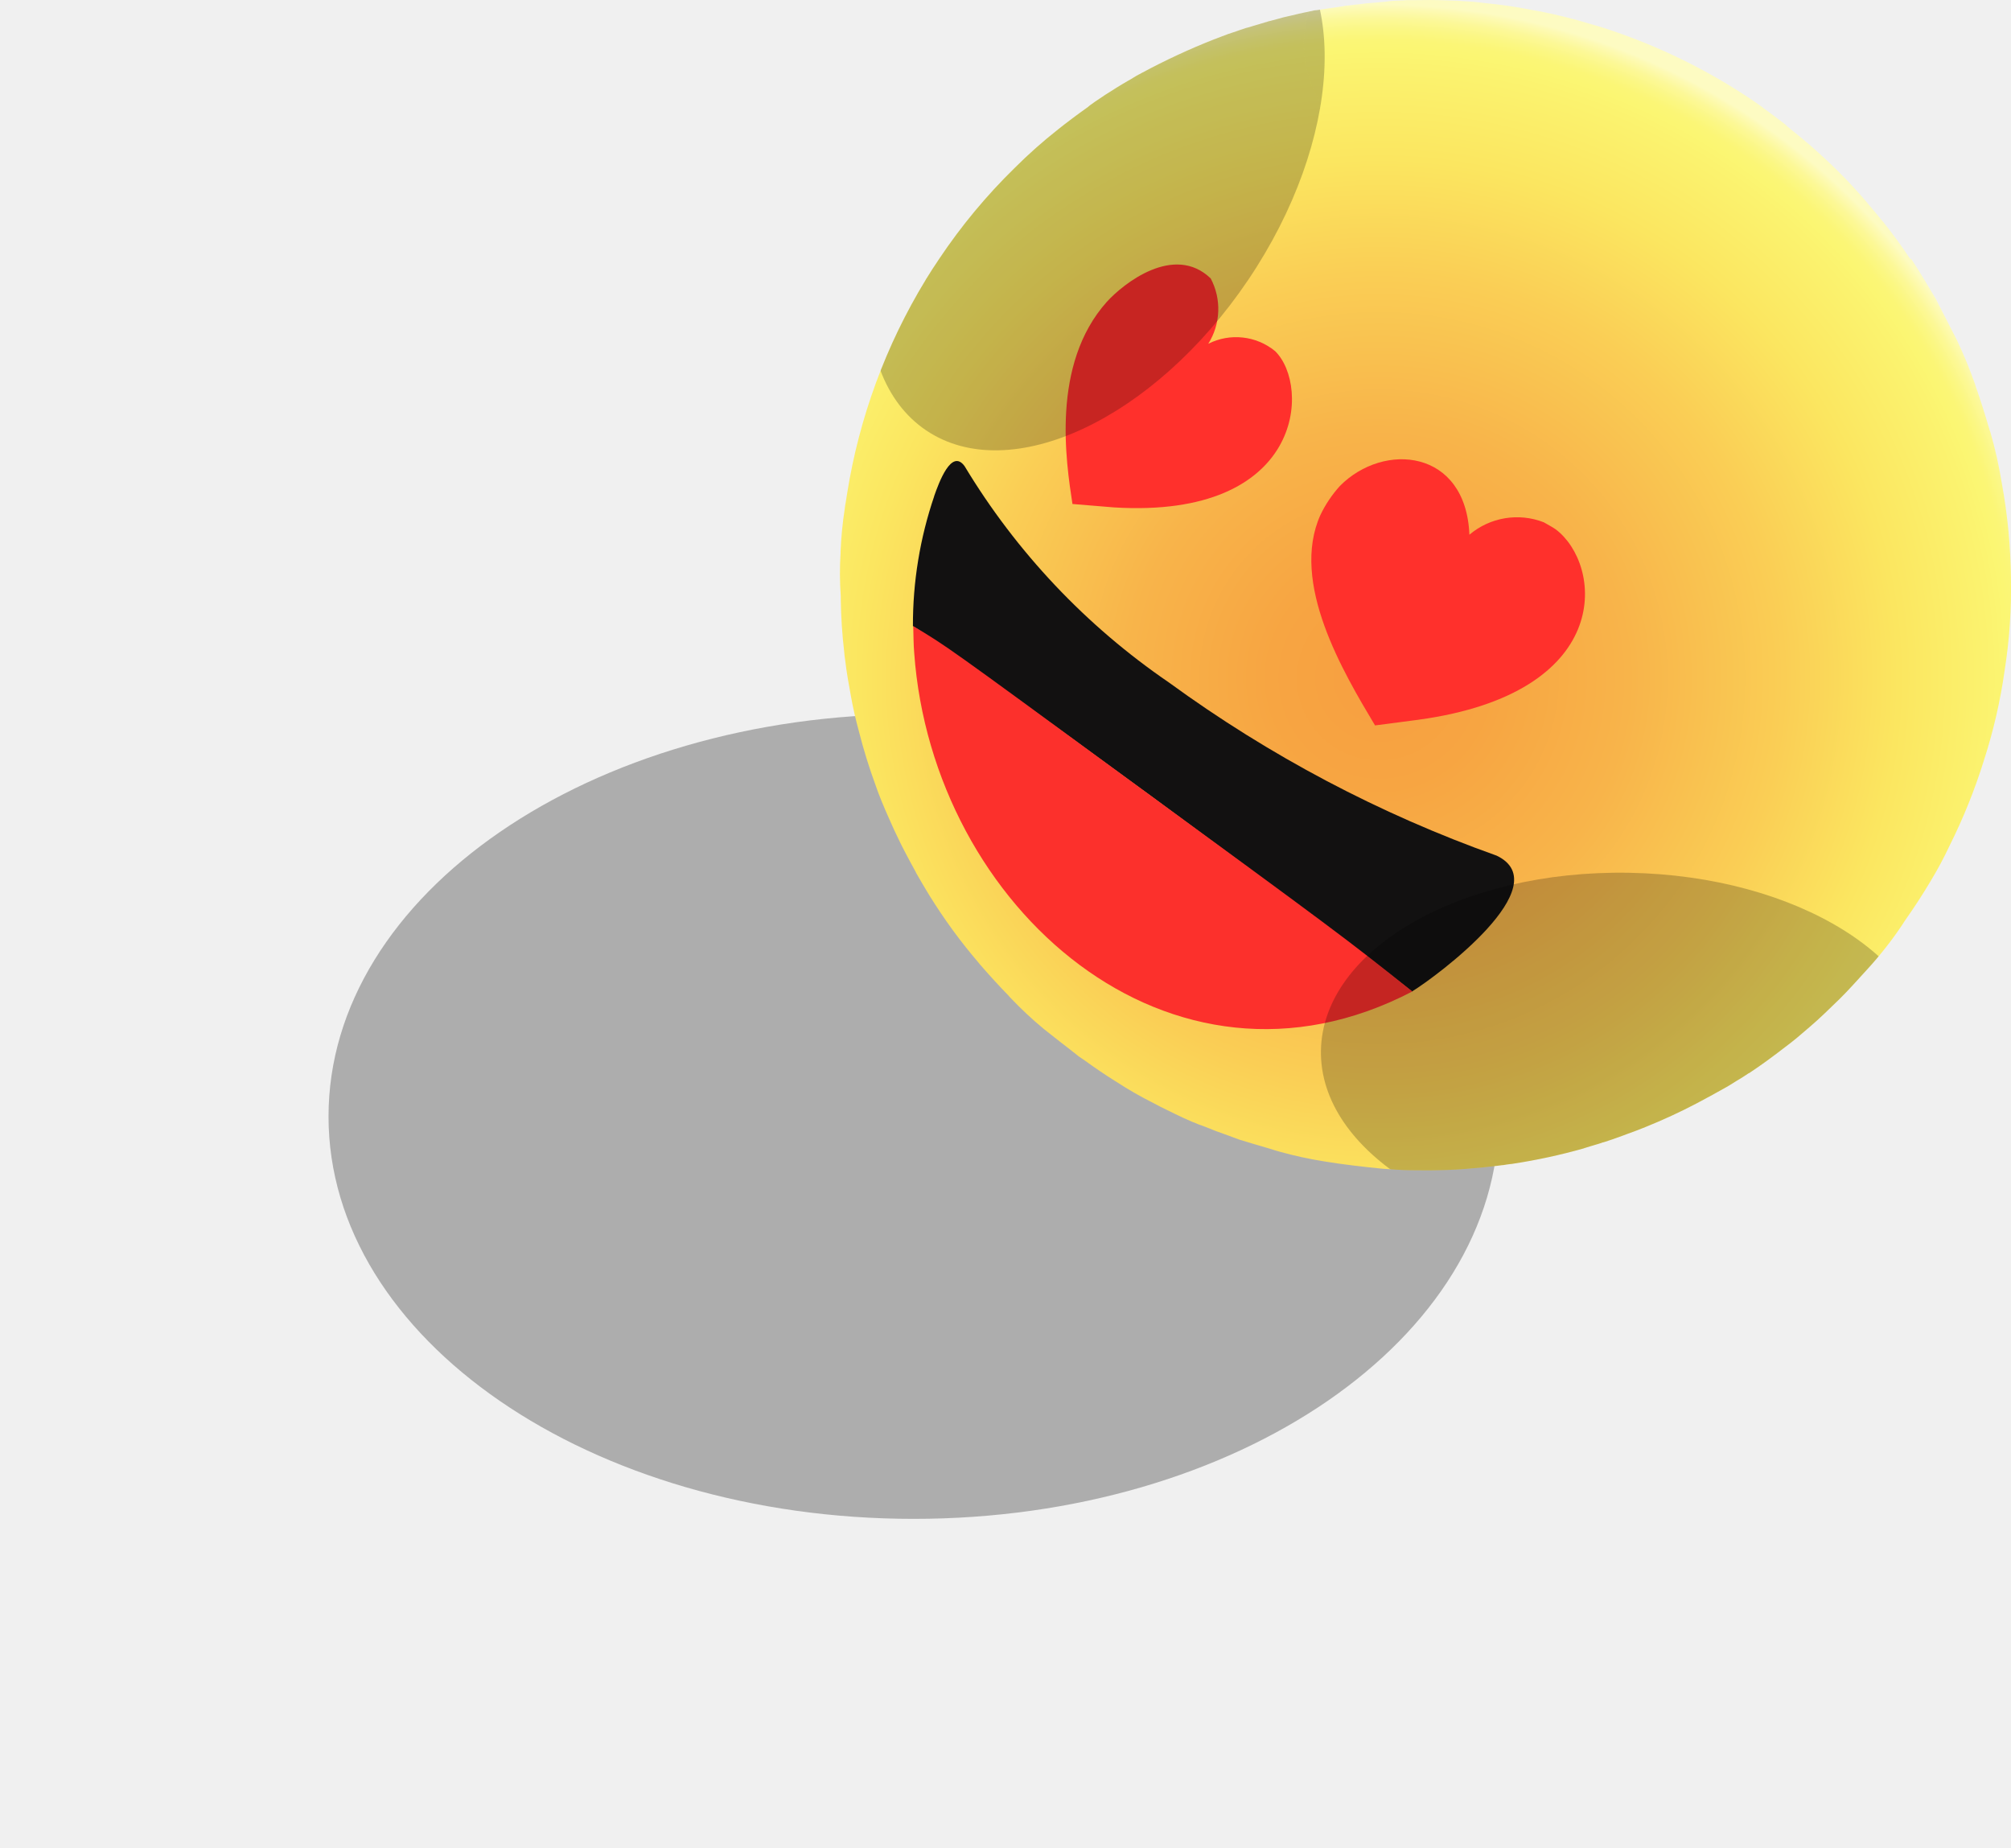
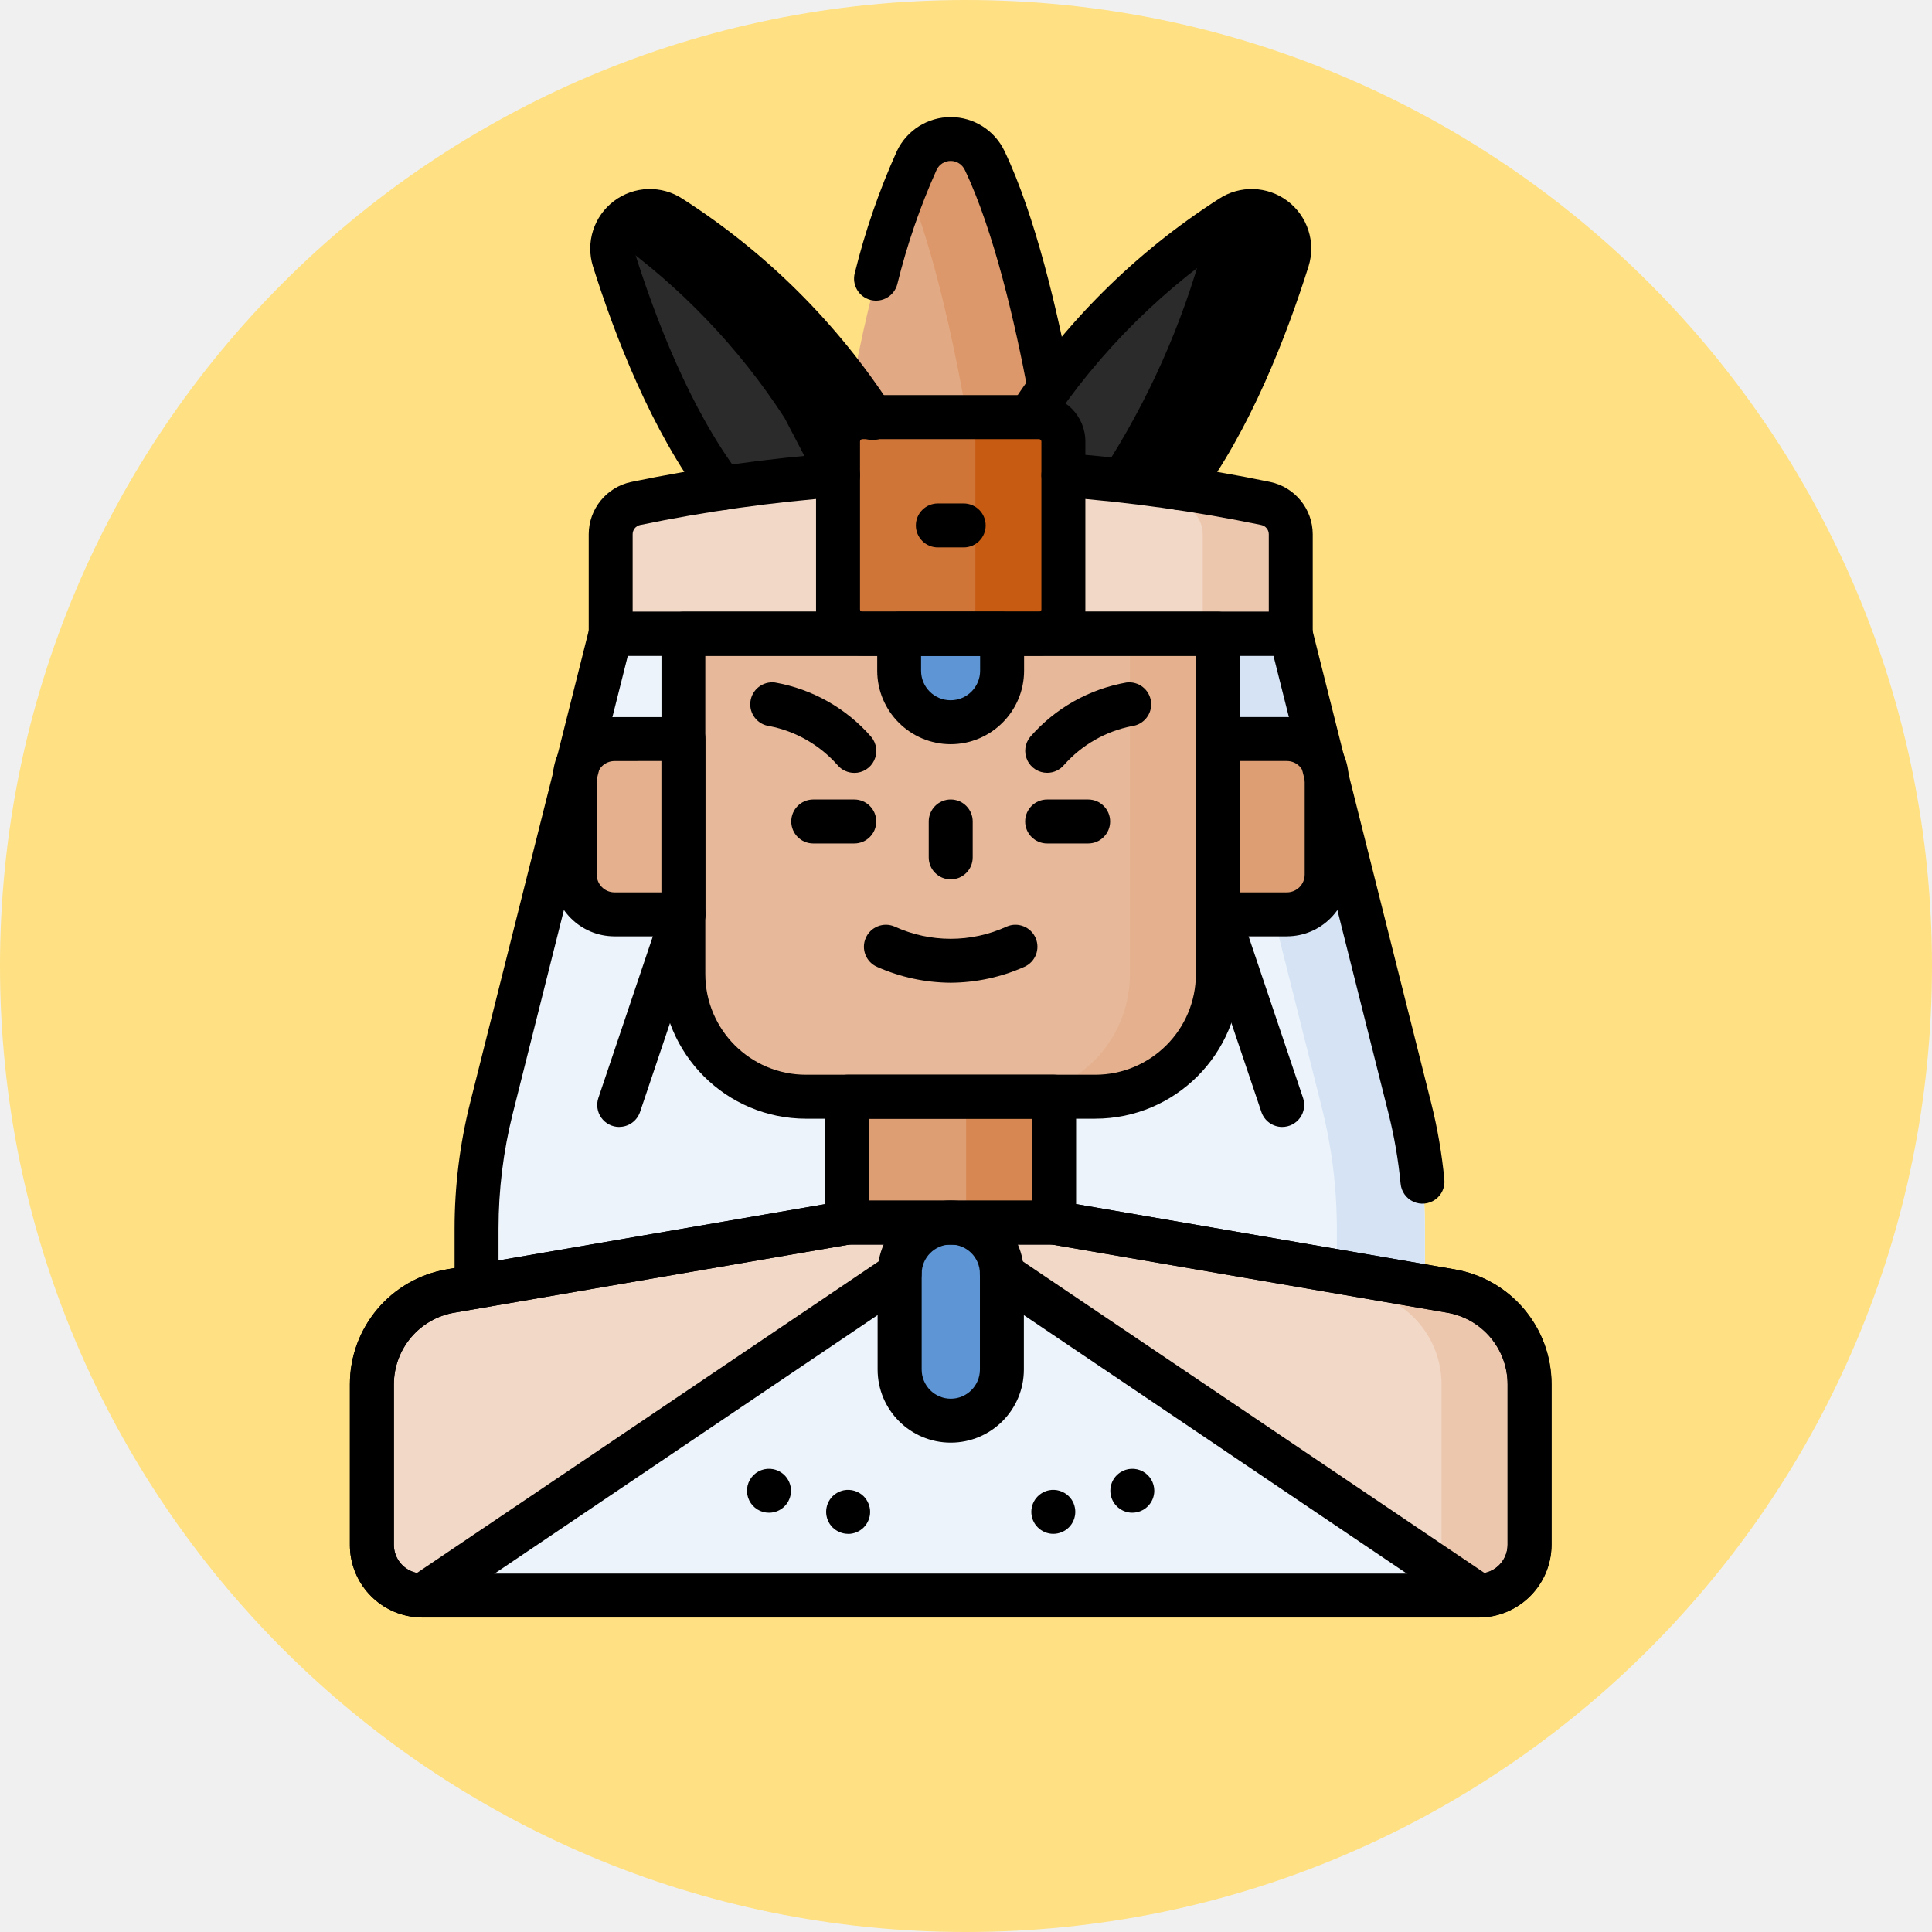
- <svg xmlns="http://www.w3.org/2000/svg" xmlns:xlink="http://www.w3.org/1999/xlink" width="82.478" height="75.758" viewBox="0 0 82.478 75.758">
-   <defs>
-     <radialGradient id="radial-gradient" cx="0.471" cy="0.58" r="0.575" gradientTransform="matrix(-0.999, -0.004, -0.004, 1, 0.933, 0.001)" gradientUnits="objectBoundingBox">
-       <stop offset="0" stop-color="#f79f40" />
-       <stop offset="0.163" stop-color="#f7a542" />
-       <stop offset="0.371" stop-color="#f8b44a" />
-       <stop offset="0.601" stop-color="#face55" />
-       <stop offset="0.771" stop-color="#fbe660" />
-       <stop offset="0.91" stop-color="#fbf36f" />
-       <stop offset="0.932" stop-color="#fbf672" />
-       <stop offset="0.947" stop-color="#fbf676" />
-       <stop offset="0.962" stop-color="#fbf783" />
-       <stop offset="0.978" stop-color="#fcf897" />
-       <stop offset="0.994" stop-color="#fdfab4" />
-       <stop offset="1" stop-color="#fdfbc2" />
-     </radialGradient>
-     <clipPath id="clip-path">
-       <path id="Trazado_116496" data-name="Trazado 116496" d="M52.65,29.84v-.06c0-.11-.03-.77-.15-1.75-.01-.09-.02-.17-.03-.26-.02-.12-.04-.25-.06-.38a23.894,23.894,0,0,0-3.15-8.77c0-.01-.01-.01-.01-.02-.17-.29-.35-.57-.54-.85h0a23.353,23.353,0,0,0-3.06-3.74,20.449,20.449,0,0,0-1.77-1.6c-.39-.32-.78-.62-1.19-.91a.265.265,0,0,1-.06-.05l-.05-.04-.21-.15c-.26-.18-.55-.37-.86-.57h0c-.01-.01-.02-.01-.03-.02-.15-.09-.3-.19-.47-.28-.07-.04-.15-.09-.22-.13s-.12-.07-.19-.11a1.092,1.092,0,0,0-.15-.08,25.413,25.413,0,0,0-2.93-1.4c-.26-.11-.47-.18-.58-.23l-.18-.07-.18-.07c-.01,0-.02-.01-.03-.01l-.04-.01-.3-.1-.04-.01c-.01,0-.03-.01-.04-.01l-.2-.07a2.759,2.759,0,0,0-.27-.08l-.23-.07c-.04-.01-.09-.03-.13-.04-.01,0-.03-.01-.04-.01s-.03-.01-.05-.01a.636.636,0,0,1-.07-.02l-.26-.07-.22-.06c-.07-.02-.14-.03-.21-.05h-.01l-.13-.03-.25-.06-.18-.04a2.049,2.049,0,0,0-.24-.05c-.01,0-.03-.01-.04-.01-.06-.01-.12-.03-.18-.04l-.11-.02-.13-.03h-.02l-.04-.01c-.02,0-.05-.01-.07-.01a1.766,1.766,0,0,1-.2-.04.6.6,0,0,0-.12-.02h0a2.068,2.068,0,0,1-.22-.04l-.19-.03c-.03-.01-.07-.01-.11-.02a.985.985,0,0,0-.17-.02,1,1,0,0,0-.16-.02l-.27-.03-.25-.03c-.03,0-.05-.01-.08-.01h-.02a1.641,1.641,0,0,0-.23-.02l-.34-.03c-.08-.01-.16-.01-.23-.02-.09-.01-.17-.01-.26-.02s-.18-.01-.27-.02A.97.97,0,0,1,29.76,7h-.37c-.48-.01-.96-.01-1.45,0-.11,0-.21,0-.31.01s-.22.01-.32.02c-.07,0-.13.01-.19.01-.16.01-.31.02-.46.04-.05,0-.11.01-.16.01-.22.02-.43.04-.64.07-.1.01-.2.02-.3.04h-.01c-.02,0-.04.01-.06.01q-.24.03-.45.06c-.11.02-.23.04-.34.05-.26.04-.47.08-.61.11-.7.14-1.38.3-2.06.5-.41.11-.77.22-1.21.38a24.021,24.021,0,0,0-5.31,2.61h0c-.17.11-.33.22-.49.33a.265.265,0,0,0-.06.05c-.28.2-.56.4-.84.61a.423.423,0,0,1-.07.05l-.02.02-.02.02c-.01.01-.02.02-.03.02s-.02.01-.03.02c-.08.06-.15.12-.23.18-.15.12-.3.24-.44.36-.08.07-.16.13-.24.2-.16.14-.32.27-.46.4l-.02.02-.02.02c-.03.03-.07.06-.1.09-.75.69-1.21,1.19-1.24,1.22-.23.25-.46.51-.69.77-.16.19-.33.38-.5.59-.01.01-.02.03-.04.04l-.03.03c-.34.42-.69.89-1.08,1.46l-.01.01-.01.01c-.01.01-.01.02-.02.02-.18.26-.36.55-.54.86-.16.26-.32.52-.46.75l-.46.88c-.15.29-.29.56-.42.82a16.758,16.758,0,0,0-.76,1.82h0v.01c-.22.6-.42,1.23-.6,1.84l-.01.02a.037.037,0,0,1-.01.03,17.968,17.968,0,0,0-.5,2.13,23.506,23.506,0,0,0-.17,7.66,22.794,22.794,0,0,0,.82,3.68,23.944,23.944,0,0,0,1.38,3.51,15.311,15.311,0,0,0,.75,1.42c.32.56.68,1.11,1.06,1.66.04.07.09.13.13.2a16,16,0,0,0,1.39,1.8c.34.37.78.88,1.14,1.24s.83.82,1.22,1.15h0c.42.37.6.53.99.83q.72.585,1.47,1.08h.01c.16.11.32.22.49.32.19.12.38.24.55.34.09.05.22.13.36.21a.573.573,0,0,1,.07.04c.15.09.33.18.52.29.04.02.09.05.13.07a22.789,22.789,0,0,0,2.12,1c.18.07.42.17.7.28l.24.09.42.15.3.1.11.03c.01,0,.01,0,.02.01l.16.05a2.759,2.759,0,0,0,.27.08l.26.08c.01,0,.02,0,.02.01a22.1,22.1,0,0,0,2.96.66l.09.01c.08.01.17.03.27.04h.03l.23.03.53.06c.24.03.56.05.79.07s.49.03.74.04h.02c.13.01.25.01.37.01.33.01.77,0,1.1.01s.79-.03,1.13-.05c.72-.06,1.68-.17,2.39-.28a18.747,18.747,0,0,0,1.84-.38c.14-.04.28-.08.43-.12.43-.12.87-.25,1.24-.36l.43-.16c.35-.12.69-.25,1.03-.38l.17-.06c.4-.15.89-.38,1.32-.59.19-.09.37-.18.55-.28a15.71,15.71,0,0,0,1.56-.88c.02-.01.03-.02.05-.03.41-.26.82-.52,1.22-.81.09-.06.18-.12.26-.17l.44-.34c.12-.09.23-.18.35-.27l.66-.52a14.289,14.289,0,0,0,1.37-1.26l.03-.03.07-.07c.35-.35.74-.77,1.2-1.29a.138.138,0,0,0,.03-.04h0a20.958,20.958,0,0,0,2.02-2.71c.01-.01.01-.02.02-.03.19-.3.38-.61.57-.95v-.01h0c.08-.14.16-.29.24-.44.11-.2.22-.41.31-.59l.09-.18c.16-.32.31-.65.47-.99.21-.47.41-.94.56-1.36h0c.26-.7.5-1.44.71-2.23.13-.48.25-.96.33-1.41.1-.48.18-.98.25-1.5.02-.12.03-.23.05-.34.08-.69.14-1.41.16-2.14v-.13C52.68,31.04,52.68,30.45,52.65,29.84Z" transform="translate(-4.654 -6.992)" />
-     </clipPath>
-     <linearGradient id="linear-gradient" x1="-0.166" y1="-323.933" x2="-1.166" y2="-323.933" gradientUnits="objectBoundingBox">
-       <stop offset="0" stop-color="#19b79c" />
-       <stop offset="0.405" stop-color="#1dbb9e" />
-       <stop offset="0.825" stop-color="#2ac8a3" />
-       <stop offset="0.997" stop-color="#31cfa6" />
-     </linearGradient>
-     <linearGradient id="linear-gradient-2" x1="-2.106" y1="-363.238" x2="-3.08" y2="-363.238" xlink:href="#linear-gradient" />
-     <clipPath id="clip-path-2">
-       <path id="Trazado_116504" data-name="Trazado 116504" d="M4.652,29.65v-.06a15.757,15.757,0,0,1,.17-1.74,2.335,2.335,0,0,1,.04-.26c.02-.12.04-.25.06-.38a24.088,24.088,0,0,1,3.22-8.75c0-.01.01-.01.01-.02.18-.29.36-.57.55-.85h0a23.39,23.39,0,0,1,3.09-3.72,20.134,20.134,0,0,1,1.78-1.58q.585-.465,1.2-.9a.265.265,0,0,0,.06-.05l.05-.04.21-.15c.26-.18.55-.37.86-.56h0c.01-.01.02-.01.03-.02.15-.09.31-.19.47-.28a2.53,2.53,0,0,0,.22-.13c.06-.04.12-.07.19-.11.05-.03.1-.05.15-.08a27.308,27.308,0,0,1,2.95-1.37c.26-.1.47-.18.58-.22l.18-.06.18-.06c.01,0,.02-.01.03-.01l.05-.02.3-.1.04-.01c.01,0,.03-.01.04-.01l.2-.06c.08-.02.19-.06.27-.08l.23-.07a.647.647,0,0,0,.13-.04c.01,0,.03-.01.04-.01s.03-.01.05-.01a.637.637,0,0,0,.07-.02l.26-.07.22-.06c.07-.02.14-.03.21-.05h.01l.13-.03c.08-.02.18-.04.25-.06l.18-.04c.08-.02.16-.03.24-.05.01,0,.03-.01.04-.01a1.163,1.163,0,0,0,.18-.04l.11-.01.13-.02h.02l.04-.01c.02,0,.05-.01.07-.01l.2-.03c.04-.01.09-.01.13-.02h0l.22-.03.19-.03a.516.516,0,0,0,.11-.02.985.985,0,0,1,.17-.02c.06-.01.11-.01.16-.02l.27-.03.25-.03c.03,0,.05-.01.08-.01h.02c.07-.01.15-.01.23-.02l.34-.03c.08-.01.16-.01.23-.02a1.569,1.569,0,0,1,.24-.03,2.437,2.437,0,0,1,.27-.01.86.86,0,0,1,.16-.01l.15-.01h.24c.49-.01.97-.01,1.45.01.11,0,.21.01.31.01s.22.01.32.02c.07,0,.13.01.19.01.16.01.31.02.46.04.05.01.11.01.16.02.22.02.43.05.64.07.1.01.2.03.3.04h.01c.02,0,.04.01.06.01.16.02.31.05.45.07l.34.06c.26.05.47.09.6.11.69.14,1.38.31,2.06.52.41.11.76.23,1.21.39a24.178,24.178,0,0,1,5.28,2.65h0c.16.11.33.22.49.34a.265.265,0,0,1,.06.05c.28.2.56.41.83.62a.424.424,0,0,0,.07.05l.02.02.02.02.03.03c.01.01.02.01.02.02.08.06.15.12.22.18.15.12.3.24.44.36.08.07.16.14.24.2.16.14.31.28.46.41l.02.02.02.02c.03.03.07.06.1.09.75.69,1.2,1.2,1.23,1.23.23.25.46.51.68.78.16.19.32.38.49.59.01.01.02.03.04.04l.02.03c.33.42.69.89,1.07,1.47l.04.01.01.01c.01.01.01.02.02.02.17.26.36.56.54.86.16.26.31.53.45.75l.45.88c.15.29.29.56.42.82a18.431,18.431,0,0,1,.75,1.83h0v.01c.21.6.41,1.23.59,1.85l.01.02a.037.037,0,0,0,.01.03,17.59,17.59,0,0,1,.48,2.14,22.71,22.71,0,0,1,.37,3.87,21.465,21.465,0,0,1-.26,3.8,21.96,21.96,0,0,1-.85,3.68,23.286,23.286,0,0,1-1.41,3.5,15.244,15.244,0,0,1-.76,1.42c-.33.56-.69,1.11-1.07,1.65-.04.07-.09.13-.13.2a15.2,15.2,0,0,1-1.41,1.79c-.34.37-.79.88-1.15,1.23s-.84.82-1.22,1.14h0c-.43.37-.6.52-1,.82-.49.38-.98.74-1.48,1.07H41.9c-.16.11-.32.21-.49.31-.19.12-.38.24-.55.33-.09.05-.22.12-.36.2a.574.574,0,0,0-.07.04c-.15.08-.33.18-.52.28-.04.02-.09.05-.13.07a23.108,23.108,0,0,1-2.12.98c-.18.07-.42.17-.71.27l-.24.09-.42.15-.3.1-.11.03c-.01,0-.01,0-.02.01l-.16.05c-.08.02-.19.06-.27.08l-.26.08c-.01,0-.02,0-.02.01a23.962,23.962,0,0,1-2.96.64l-.09.01c-.08.01-.17.02-.27.04H31.8l-.23.03-.53.06c-.24.02-.56.05-.79.07s-.49.03-.74.04h-.02c-.13,0-.25.01-.37.01-.33.01-.77,0-1.1,0s-.79-.04-1.13-.06c-.72-.07-1.68-.18-2.39-.3a16.281,16.281,0,0,1-1.84-.4c-.14-.04-.28-.08-.43-.13-.43-.12-.87-.26-1.24-.37l-.43-.16c-.35-.12-.69-.25-1.03-.39l-.17-.06c-.4-.15-.88-.38-1.32-.6-.19-.09-.37-.18-.55-.28a15.612,15.612,0,0,1-1.55-.89.219.219,0,0,0-.05-.03c-.41-.26-.81-.53-1.21-.82-.09-.06-.17-.12-.25-.17L14,49.97c-.12-.09-.23-.18-.35-.27l-.66-.52a15.233,15.233,0,0,1-1.36-1.27l-.03-.03-.06-.07c-.34-.35-.74-.78-1.19-1.3a.138.138,0,0,1-.03-.04h0a21.889,21.889,0,0,1-2-2.73c-.01-.01-.01-.02-.02-.03-.18-.3-.37-.61-.56-.95v-.01h0c-.08-.14-.16-.29-.24-.44-.11-.21-.22-.41-.31-.59l-.09-.18c-.16-.32-.31-.65-.46-.99-.21-.47-.41-.95-.55-1.36h0a22.441,22.441,0,0,1-.69-2.23c-.13-.48-.24-.96-.32-1.41-.09-.49-.18-.98-.24-1.5-.02-.12-.03-.23-.04-.34a21.166,21.166,0,0,1-.14-2.14v-.13A13.347,13.347,0,0,1,4.652,29.65Z" transform="translate(-4.627 -6.983)" fill="url(#radial-gradient)" />
-     </clipPath>
-   </defs>
-   <g id="Grupo_157926" data-name="Grupo 157926" transform="translate(13.474)">
-     <ellipse id="Elipse_4737" data-name="Elipse 4737" cx="24" cy="16.5" rx="24" ry="16.5" transform="translate(0 29.284)" fill="#0b0b0b" opacity="0.292" style="mix-blend-mode: multiply;isolation: isolate" />
-     <path id="Trazado_116493" data-name="Trazado 116493" d="M4.652,29.65v-.06a15.757,15.757,0,0,1,.17-1.74,2.335,2.335,0,0,1,.04-.26c.02-.12.04-.25.06-.38a24.088,24.088,0,0,1,3.22-8.75c0-.01.01-.01.01-.02.18-.29.36-.57.55-.85h0a23.39,23.39,0,0,1,3.09-3.72,20.134,20.134,0,0,1,1.78-1.58q.585-.465,1.2-.9a.265.265,0,0,0,.06-.05l.05-.04.21-.15c.26-.18.55-.37.86-.56h0c.01-.01.02-.01.03-.02.15-.09.31-.19.47-.28a2.53,2.53,0,0,0,.22-.13c.06-.04.12-.07.19-.11.05-.03.1-.05.15-.08a27.308,27.308,0,0,1,2.95-1.37c.26-.1.47-.18.58-.22l.18-.06.18-.06c.01,0,.02-.01.03-.01l.05-.02.3-.1.04-.01c.01,0,.03-.01.04-.01l.2-.06c.08-.02.19-.06.27-.08l.23-.07a.647.647,0,0,0,.13-.04c.01,0,.03-.01.04-.01s.03-.01.05-.01a.637.637,0,0,0,.07-.02l.26-.07.22-.06c.07-.02.14-.03.21-.05h.01l.13-.03c.08-.02.18-.04.25-.06l.18-.04c.08-.02.16-.03.24-.05.01,0,.03-.01.04-.01a1.163,1.163,0,0,0,.18-.04l.11-.01.13-.02h.02l.04-.01c.02,0,.05-.01.07-.01l.2-.03c.04-.01.09-.01.13-.02h0l.22-.03.19-.03a.516.516,0,0,0,.11-.02.985.985,0,0,1,.17-.02c.06-.01.11-.01.16-.02l.27-.03.25-.03c.03,0,.05-.01.08-.01h.02c.07-.01.15-.01.23-.02l.34-.03c.08-.01.16-.01.23-.02a1.569,1.569,0,0,1,.24-.03,2.437,2.437,0,0,1,.27-.01.86.86,0,0,1,.16-.01l.15-.01h.24c.49-.01.97-.01,1.45.01.11,0,.21.01.31.01s.22.01.32.02c.07,0,.13.01.19.01.16.01.31.02.46.04.05.01.11.01.16.02.22.02.43.05.64.07.1.01.2.03.3.04h.01c.02,0,.04.01.06.01.16.02.31.05.45.07l.34.06c.26.05.47.09.6.11.69.14,1.38.31,2.06.52.41.11.76.23,1.21.39a24.178,24.178,0,0,1,5.28,2.65h0c.16.11.33.22.49.34a.265.265,0,0,1,.06.05c.28.2.56.41.83.62a.424.424,0,0,0,.07.05l.02.02.02.02.03.03c.01.01.02.01.02.02.08.06.15.12.22.18.15.12.3.24.44.36.08.07.16.14.24.2.16.14.31.28.46.41l.02.02.02.02c.03.03.07.06.1.09.75.69,1.2,1.2,1.23,1.23.23.25.46.51.68.78.16.19.32.38.49.59.01.01.02.03.04.04l.02.03c.33.42.69.89,1.07,1.47l.04.01.01.01c.01.01.01.02.02.02.17.26.36.56.54.86.16.26.31.53.45.75l.45.88c.15.29.29.56.42.82a18.431,18.431,0,0,1,.75,1.83h0v.01c.21.6.41,1.23.59,1.85l.01.02a.037.037,0,0,0,.01.03,17.59,17.59,0,0,1,.48,2.14,22.71,22.71,0,0,1,.37,3.87,21.465,21.465,0,0,1-.26,3.8,21.96,21.96,0,0,1-.85,3.68,23.286,23.286,0,0,1-1.41,3.5,15.244,15.244,0,0,1-.76,1.42c-.33.56-.69,1.11-1.07,1.65-.04.07-.09.13-.13.2a15.2,15.2,0,0,1-1.41,1.79c-.34.37-.79.88-1.15,1.23s-.84.82-1.22,1.14h0c-.43.37-.6.52-1,.82-.49.38-.98.74-1.48,1.07H41.9c-.16.11-.32.21-.49.31-.19.12-.38.24-.55.33-.09.05-.22.12-.36.2a.574.574,0,0,0-.07.04c-.15.08-.33.18-.52.28-.04.02-.09.05-.13.07a23.108,23.108,0,0,1-2.12.98c-.18.07-.42.17-.71.27l-.24.09-.42.15-.3.1-.11.03c-.01,0-.01,0-.02.01l-.16.05c-.08.02-.19.06-.27.08l-.26.08c-.01,0-.02,0-.02.01a23.962,23.962,0,0,1-2.96.64l-.09.01c-.08.01-.17.02-.27.04H31.8l-.23.03-.53.06c-.24.02-.56.05-.79.07s-.49.03-.74.04h-.02c-.13,0-.25.01-.37.01-.33.01-.77,0-1.1,0s-.79-.04-1.13-.06c-.72-.07-1.68-.18-2.39-.3a16.281,16.281,0,0,1-1.84-.4c-.14-.04-.28-.08-.43-.13-.43-.12-.87-.26-1.24-.37l-.43-.16c-.35-.12-.69-.25-1.03-.39l-.17-.06c-.4-.15-.88-.38-1.32-.6-.19-.09-.37-.18-.55-.28a15.612,15.612,0,0,1-1.55-.89.219.219,0,0,0-.05-.03c-.41-.26-.81-.53-1.21-.82-.09-.06-.17-.12-.25-.17L14,49.97c-.12-.09-.23-.18-.35-.27l-.66-.52a15.233,15.233,0,0,1-1.36-1.27l-.03-.03-.06-.07c-.34-.35-.74-.78-1.19-1.3a.138.138,0,0,1-.03-.04h0a21.889,21.889,0,0,1-2-2.73c-.01-.01-.01-.02-.02-.03-.18-.3-.37-.61-.56-.95v-.01h0c-.08-.14-.16-.29-.24-.44-.11-.21-.22-.41-.31-.59l-.09-.18c-.16-.32-.31-.65-.46-.99-.21-.47-.41-.95-.55-1.36h0a22.441,22.441,0,0,1-.69-2.23c-.13-.48-.24-.96-.32-1.41-.09-.49-.18-.98-.24-1.5-.02-.12-.03-.23-.04-.34a21.166,21.166,0,0,1-.14-2.14v-.13A13.347,13.347,0,0,1,4.652,29.65Z" transform="translate(16.349 -6.983)" fill="url(#radial-gradient)" />
-     <g id="Grupo_86225" data-name="Grupo 86225" transform="translate(20.955 0.009)" clip-path="url(#clip-path)">
-       <path id="Trazado_116494" data-name="Trazado 116494" d="M50.67,21.64a4.37,4.37,0,0,1,.18-.46C50.8,21.33,50.74,21.48,50.67,21.64Z" transform="translate(-48.844 -6.992)" fill="url(#linear-gradient)" />
-       <path id="Trazado_116495" data-name="Trazado 116495" d="M4.7,34.92c.03-.14.05-.28.08-.41C4.75,34.65,4.73,34.79,4.7,34.92Z" transform="translate(43.196 -6.992)" fill="url(#linear-gradient-2)" />
-     </g>
-     <path id="Trazado_116497" data-name="Trazado 116497" d="M25.873,27.33A16.375,16.375,0,0,0,25,32.66c2.26,1.39,16.97,12.2,20.47,14.98,1.03-.63,6.02-4.35,3.47-5.57a52.925,52.925,0,0,1-13.44-7.1,28.664,28.664,0,0,1-8.38-8.87c-.54-.75-1.06.69-1.25,1.23" transform="translate(-1.032 -6.983)" fill="#121111" />
-     <path id="Trazado_116499" data-name="Trazado 116499" d="M29.22,33.76c.75,10.43,10.52,19.05,20.43,13.88-2.65-2.12-3.33-2.62-11.66-8.71-7.45-5.46-7.45-5.46-8.81-6.27.01.33.01.77.04,1.1" transform="translate(-5.199 -6.983)" fill="#fc302c" />
-     <g id="Grupo_86231" data-name="Grupo 86231" transform="translate(40.307 18.833)">
-       <path id="Trazado_116501" data-name="Trazado 116501" d="M22.473,28.1c-1.25,2.78.93,6.44,2.24,8.63.65-.09,1.52-.19,2.17-.29,7.67-1.22,7.14-6.32,5.24-7.75-.14-.1-.34-.2-.49-.29a3.024,3.024,0,0,0-3.05.51c-.14-3.51-3.51-3.82-5.31-2a4.969,4.969,0,0,0-.8,1.19" transform="translate(-22.099 -25.816)" fill="#ff302c" />
-     </g>
-     <g id="Grupo_86232" data-name="Grupo 86232" transform="translate(30.232 10.846)">
-       <path id="Trazado_116503" data-name="Trazado 116503" d="M35.806,19.36c-2.3,2.57-1.67,6.58-1.41,8.29.51.04,1.19.1,1.7.14,7.78.48,8.08-4.98,6.61-6.41a2.529,2.529,0,0,0-2.74-.3,2.679,2.679,0,0,0,.1-2.68c-1.5-1.44-3.58.21-4.26.96" transform="translate(-34.117 -17.829)" fill="#ff302c" />
-     </g>
-     <g id="Enmascarar_grupo_59" data-name="Enmascarar grupo 59" transform="translate(20.976 0)" clip-path="url(#clip-path-2)">
-       <g id="Grupo_86233" data-name="Grupo 86233" transform="translate(-2.683 -7.272)" opacity="0.561" style="mix-blend-mode: multiply;isolation: isolate">
-         <g id="Grupo_86230" data-name="Grupo 86230" transform="translate(0)">
-           <ellipse id="Elipse_4734" data-name="Elipse 4734" cx="12.5" cy="7.5" rx="12.5" ry="7.5" transform="translate(21.707 1.557)" fill="#fff" opacity="0.743" />
-           <ellipse id="Elipse_4735" data-name="Elipse 4735" cx="12.5" cy="7.5" rx="12.5" ry="7.5" transform="translate(26.415 8.388) rotate(124)" opacity="0.387" />
-           <ellipse id="Elipse_4736" data-name="Elipse 4736" cx="12.5" cy="7.5" rx="12.5" ry="7.5" transform="matrix(-1, -0.017, 0.017, -1, 47.282, 58.274)" opacity="0.387" />
-         </g>
+ <svg xmlns="http://www.w3.org/2000/svg" width="107" height="107" viewBox="0 0 107 107">
+   <g id="Grupo_1180064" data-name="Grupo 1180064" transform="translate(-925.833 -171)">
+     <g id="Grupo_1179975" data-name="Grupo 1179975">
+       <circle id="Elipse_13626" data-name="Elipse 13626" cx="53.5" cy="53.5" r="53.5" transform="translate(925.833 171)" fill="#ffe082" />
+       <g id="Grupo_1177446" data-name="Grupo 1177446" transform="translate(945.211 177.479)">
+         <path id="Trazado_994208" data-name="Trazado 994208" d="M763.487,28.625S762,17.45,759.122,11.421a2.08,2.08,0,0,0-3.752,0c-2.878,6.029-4.365,17.2-4.365,17.2l5.934,1.345Z" transform="translate(-723.972 -9.022)" fill="#e2aa84" />
+         <path id="Trazado_994209" data-name="Trazado 994209" d="M777.791,11.421a2.08,2.08,0,0,0-3.752,0c-.193.405-.38.834-.561,1.281,2.51,6.2,3.8,15.924,3.8,15.924l-3.99.819,2.317.525,6.547-1.345s-1.487-11.175-4.365-17.2" transform="translate(-742.64 -9.022)" fill="#dc986a" />
+         <path id="Trazado_994210" data-name="Trazado 994210" d="M688.311,46.183a37.668,37.668,0,0,0-11.168-11.076,2.081,2.081,0,0,0-3.132,2.358c1.226,3.891,3.308,9.281,6.311,13.042l9.543-1.345Z" transform="translate(-659.389 -29.558)" fill="#2b2b2b" />
+         <path id="Trazado_994211" data-name="Trazado 994211" d="M683.8,46.183l1.888,3.618,4.54-.64-1.554-2.979A37.667,37.667,0,0,0,677.5,35.106a2.09,2.09,0,0,0-3.164,1.192,36.9,36.9,0,0,1,9.458,9.884" transform="translate(-659.749 -29.558)" />
+         <path id="Trazado_994212" data-name="Trazado 994212" d="M808.252,46.183A37.667,37.667,0,0,1,819.42,35.106a2.081,2.081,0,0,1,3.132,2.358c-1.226,3.891-3.308,9.281-6.311,13.042L806.7,49.162Z" transform="translate(-770.625 -29.558)" fill="#2b2b2b" />
+         <path id="Trazado_994213" data-name="Trazado 994213" d="M845.97,35.106c-.6.392-1.164.791-1.71,1.192a2.057,2.057,0,0,1-.032,1.166,44.312,44.312,0,0,1-5.836,12.422l4.4.62c3-3.76,5.085-9.151,6.311-13.042a2.081,2.081,0,0,0-3.132-2.358" transform="translate(-797.174 -29.558)" />
+         <path id="Trazado_994214" data-name="Trazado 994214" d="M672.757,179.057H635.1l-6.6,26.276a27.338,27.338,0,0,0-.825,6.666v6.336h52.519V212a27.349,27.349,0,0,0-.825-6.666Z" transform="translate(-620.652 -150.438)" fill="#ecf3fa" />
+         <path id="Trazado_994215" data-name="Trazado 994215" d="M887.748,212v6.335h-4.874V212a27.4,27.4,0,0,0-.825-6.668l-6.6-26.275h4.874l6.6,26.275a27.4,27.4,0,0,1,.824,6.668" transform="translate(-828.213 -150.441)" fill="#d5e3f4" />
+         <path id="Trazado_994216" data-name="Trazado 994216" d="M721.075,204.7H705.049a6.789,6.789,0,0,1-6.789-6.789V179.057h29.6V197.91a6.789,6.789,0,0,1-6.789,6.789" transform="translate(-679.787 -150.438)" fill="#e7b899" />
+         <path id="Trazado_994217" data-name="Trazado 994217" d="M815.584,179.057V197.91A6.789,6.789,0,0,1,808.8,204.7h4.874a6.789,6.789,0,0,0,6.789-6.789V179.057Z" transform="translate(-772.381 -150.438)" fill="#e4b08d" />
+         <rect id="Rectángulo_454878" data-name="Rectángulo 454878" width="11.455" height="6.972" transform="translate(27.547 54.26)" fill="#de9e73" />
+         <rect id="Rectángulo_454879" data-name="Rectángulo 454879" width="4.874" height="6.972" transform="translate(34.129 54.26)" fill="#d68752" />
+         <path id="Trazado_994218" data-name="Trazado 994218" d="M656.061,388.958v8.869a2.819,2.819,0,0,1-2.818,2.818h-58.48a2.742,2.742,0,0,1-.464-.039,2.818,2.818,0,0,1-2.353-2.779v-8.869a5.254,5.254,0,0,1,4.363-5.179l21.967-3.788h11.456l21.967,3.788a5.254,5.254,0,0,1,4.363,5.179" transform="translate(-590.729 -318.758)" fill="#ecf3fa" />
+         <path id="Trazado_994219" data-name="Trazado 994219" d="M821.558,383.778l-21.967-3.788h-4.874l21.967,3.788a5.254,5.254,0,0,1,4.363,5.179v8.869a2.819,2.819,0,0,1-2.818,2.818H823.1a2.819,2.819,0,0,0,2.818-2.818v-8.869a5.254,5.254,0,0,0-4.363-5.179" transform="translate(-760.588 -318.758)" fill="#d5e3f4" />
+         <path id="Trazado_994220" data-name="Trazado 994220" d="M667.188,224.7H663.37a2.2,2.2,0,0,1-2.2-2.2v-5.3a2.2,2.2,0,0,1,2.2-2.2h3.817Z" transform="translate(-648.714 -180.54)" fill="#e4b08d" />
+         <path id="Trazado_994221" data-name="Trazado 994221" d="M880.651,224.7h3.816a2.2,2.2,0,0,0,2.2-2.2v-5.3a2.2,2.2,0,0,0-2.2-2.2h-3.816Z" transform="translate(-832.574 -180.54)" fill="#de9e73" />
+         <path id="Trazado_994222" data-name="Trazado 994222" d="M711.1,132.53H673.438v-5.515a1.738,1.738,0,0,1,1.387-1.7,85.444,85.444,0,0,1,34.886,0,1.738,1.738,0,0,1,1.387,1.7Z" transform="translate(-658.994 -103.912)" fill="#f2d8c6" />
+         <path id="Trazado_994223" data-name="Trazado 994223" d="M795.713,127.019v5.515h-4.874v-5.515a1.739,1.739,0,0,0-1.388-1.7,86.278,86.278,0,0,0-15.005-1.763,85.74,85.74,0,0,1,19.88,1.763,1.739,1.739,0,0,1,1.388,1.7" transform="translate(-743.607 -103.915)" fill="#ecc7ae" />
+         <path id="Trazado_994224" data-name="Trazado 994224" d="M774.733,183.958h0a2.852,2.852,0,0,1-2.852-2.852v-2.049h5.7v2.049a2.852,2.852,0,0,1-2.852,2.852" transform="translate(-741.458 -150.438)" fill="#5e95d4" />
+         <path id="Trazado_994225" data-name="Trazado 994225" d="M762.14,117.158h-9.784a1.349,1.349,0,0,1-1.349-1.349v-9.3a1.349,1.349,0,0,1,1.349-1.349h9.784a1.349,1.349,0,0,1,1.349,1.349v9.3a1.349,1.349,0,0,1-1.349,1.349" transform="translate(-723.973 -88.539)" fill="#d07538" />
+         <path id="Trazado_994226" data-name="Trazado 994226" d="M794.442,105.164h-4.874a1.349,1.349,0,0,1,1.349,1.349v9.3a1.349,1.349,0,0,1-1.349,1.349h4.874a1.349,1.349,0,0,0,1.349-1.349v-9.3a1.349,1.349,0,0,0-1.349-1.349" transform="translate(-756.275 -88.539)" fill="#c75b12" />
+         <path id="Trazado_994227" data-name="Trazado 994227" d="M624,379.99l-2.831,2.832-26.409,17.822a2.743,2.743,0,0,1-.464-.039,2.819,2.819,0,0,1-2.354-2.779v-8.869a5.254,5.254,0,0,1,4.363-5.179l21.967-3.788Z" transform="translate(-590.728 -318.758)" fill="#f2d8c6" />
+         <path id="Trazado_994228" data-name="Trazado 994228" d="M624,379.99l-2.831,2.832-26.409,17.822a2.743,2.743,0,0,1-.464-.039,2.819,2.819,0,0,1-2.354-2.779v-8.869a5.254,5.254,0,0,1,4.363-5.179l21.967-3.788Z" transform="translate(-590.728 -318.758)" fill="#f2d8c6" />
+         <path id="Trazado_994229" data-name="Trazado 994229" d="M624,379.99l-2.831,2.832-26.409,17.822a2.743,2.743,0,0,1-.464-.039,2.819,2.819,0,0,1-2.354-2.779v-8.869a5.254,5.254,0,0,1,4.363-5.179l21.967-3.788Z" transform="translate(-590.728 -318.758)" fill="#f2d8c6" />
+         <path id="Trazado_994230" data-name="Trazado 994230" d="M821.512,388.96v8.869a2.819,2.819,0,0,1-2.818,2.818l-26.409-17.822-2.831-2.831h5.728l21.967,3.788a5.253,5.253,0,0,1,4.362,5.178" transform="translate(-756.18 -318.762)" fill="#f2d8c6" />
+         <path id="Trazado_994231" data-name="Trazado 994231" d="M821.512,388.96v8.869a2.819,2.819,0,0,1-2.818,2.818l-26.409-17.822-2.831-2.831h5.728l21.967,3.788a5.253,5.253,0,0,1,4.362,5.178" transform="translate(-756.18 -318.762)" fill="#f2d8c6" />
+         <path id="Trazado_994232" data-name="Trazado 994232" d="M821.581,383.782l-21.967-3.788h-4.87l21.963,3.787a5.254,5.254,0,0,1,4.363,5.179v8.869a2.8,2.8,0,0,1-.289,1.235l2.345,1.582a2.819,2.819,0,0,0,2.818-2.818V388.96a5.253,5.253,0,0,0-4.362-5.178" transform="translate(-760.611 -318.762)" fill="#ecc7ae" />
+         <path id="Trazado_994233" data-name="Trazado 994233" d="M774.848,390.969h0a2.83,2.83,0,0,1-2.83-2.83v-5.312a2.83,2.83,0,1,1,5.66,0v5.312a2.83,2.83,0,0,1-2.83,2.83" transform="translate(-741.573 -318.764)" fill="#5e95d4" />
+         <path id="Trazado_994234" data-name="Trazado 994234" d="M714.793,199.634H698.767a8.015,8.015,0,0,1-8.006-8.006V172.774a1.217,1.217,0,0,1,1.217-1.217h29.6a1.217,1.217,0,0,1,1.217,1.217v18.853a8.016,8.016,0,0,1-8.006,8.006m-21.6-25.642v17.636a5.578,5.578,0,0,0,5.572,5.572h16.026a5.578,5.578,0,0,0,5.572-5.572V173.992Z" transform="translate(-673.505 -144.156)" />
+         <path id="Trazado_994235" data-name="Trazado 994235" d="M759.339,338.946H747.883a1.217,1.217,0,0,1-1.217-1.217v-6.973a1.217,1.217,0,0,1,1.217-1.217h11.456a1.217,1.217,0,0,1,1.217,1.217v6.973a1.217,1.217,0,0,1-1.217,1.217M749.1,336.511h9.021v-4.538H749.1Z" transform="translate(-720.336 -276.496)" />
+         <path id="Trazado_994236" data-name="Trazado 994236" d="M646.961,395.579h-58.48a3.958,3.958,0,0,1-.671-.057,4.016,4.016,0,0,1-3.364-3.978v-8.869a6.457,6.457,0,0,1,5.374-6.379l21.966-3.788a1.213,1.213,0,0,1,.207-.018h11.456a1.209,1.209,0,0,1,.207.018l21.967,3.788A6.457,6.457,0,0,1,651,382.675v8.869a4.04,4.04,0,0,1-4.035,4.035M612.1,374.925l-21.864,3.77a4.029,4.029,0,0,0-3.352,3.98v8.869a1.592,1.592,0,0,0,1.335,1.578,1.537,1.537,0,0,0,.266.023h58.48a1.6,1.6,0,0,0,1.6-1.6v-8.869a4.028,4.028,0,0,0-3.352-3.98l-21.865-3.771Z" transform="translate(-584.446 -312.475)" />
+         <path id="Trazado_994237" data-name="Trazado 994237" d="M660.906,219.636h-3.817a3.424,3.424,0,0,1-3.421-3.421v-5.3a3.424,3.424,0,0,1,3.421-3.421h3.817a1.217,1.217,0,0,1,1.217,1.217v9.711a1.217,1.217,0,0,1-1.217,1.217m-3.817-9.711a.987.987,0,0,0-.986.986v5.3a.987.987,0,0,0,.986.986h2.6v-7.276Z" transform="translate(-642.433 -174.257)" />
+         <path id="Trazado_994238" data-name="Trazado 994238" d="M878.184,219.636h-3.816a1.217,1.217,0,0,1-1.217-1.217v-9.711a1.217,1.217,0,0,1,1.217-1.217h3.816a3.426,3.426,0,0,1,3.422,3.422v5.3a3.426,3.426,0,0,1-3.422,3.422m-2.6-2.435h2.6a.988.988,0,0,0,.987-.987v-5.3a.988.988,0,0,0-.987-.987h-2.6Z" transform="translate(-826.291 -174.257)" />
+         <path id="Trazado_994239" data-name="Trazado 994239" d="M783.173,240.046a1.217,1.217,0,0,1-1.217-1.217V236.84a1.217,1.217,0,1,1,2.435,0v1.989a1.217,1.217,0,0,1-1.217,1.217" transform="translate(-749.898 -197.823)" />
+         <path id="Trazado_994240" data-name="Trazado 994240" d="M704.815,128.658H667.153a1.217,1.217,0,0,1-1.217-1.217v-5.515a2.967,2.967,0,0,1,2.358-2.893,88.418,88.418,0,0,1,11.36-1.59,1.217,1.217,0,1,1,.178,2.428,86.066,86.066,0,0,0-11.046,1.546.523.523,0,0,0-.417.509v4.3H703.6v-4.3a.523.523,0,0,0-.417-.509,86.061,86.061,0,0,0-11.045-1.546,1.217,1.217,0,1,1,.178-2.428,88.41,88.41,0,0,1,11.359,1.59,2.968,2.968,0,0,1,2.359,2.893v5.515a1.217,1.217,0,0,1-1.217,1.217" transform="translate(-652.709 -98.821)" />
+         <path id="Trazado_994241" data-name="Trazado 994241" d="M621.383,210.149a1.217,1.217,0,0,1-1.217-1.217V205.72a28.638,28.638,0,0,1,.861-6.964l6.6-26.275a1.218,1.218,0,0,1,1.181-.921h37.662a1.217,1.217,0,0,1,1.181.921l6.6,26.275a28.721,28.721,0,0,1,.732,4.249,1.217,1.217,0,1,1-2.423.231,26.287,26.287,0,0,0-.669-3.887l-6.373-25.354H629.761l-6.373,25.354a26.2,26.2,0,0,0-.788,6.371v3.212a1.217,1.217,0,0,1-1.217,1.217" transform="translate(-614.368 -144.158)" />
+         <path id="Trazado_994242" data-name="Trazado 994242" d="M670.052,280.31A1.218,1.218,0,0,1,668.9,278.7l3.558-10.557a1.217,1.217,0,0,1,2.307.778l-3.558,10.557a1.218,1.218,0,0,1-1.153.829" transform="translate(-655.137 -224.375)" />
+         <path id="Trazado_994243" data-name="Trazado 994243" d="M877.926,280.309a1.218,1.218,0,0,1-1.153-.829l-3.558-10.557a1.217,1.217,0,0,1,2.307-.778l3.558,10.557a1.218,1.218,0,0,1-1.154,1.606" transform="translate(-826.291 -224.374)" />
+         <path id="Trazado_994244" data-name="Trazado 994244" d="M764.657,281.576a10.187,10.187,0,0,1-4.071-.876,1.217,1.217,0,0,1,.966-2.235,7.449,7.449,0,0,0,6.208,0,1.217,1.217,0,0,1,.967,2.235,10.192,10.192,0,0,1-4.071.876" transform="translate(-731.383 -233.628)" />
+         <path id="Trazado_994245" data-name="Trazado 994245" d="M816.08,200.656a1.217,1.217,0,0,1-.934-1.995,9.167,9.167,0,0,1,5.332-3.008,1.217,1.217,0,1,1,.293,2.417,6.76,6.76,0,0,0-3.758,2.154,1.218,1.218,0,0,1-.932.432" transform="translate(-777.464 -164.334)" />
+         <path id="Trazado_994246" data-name="Trazado 994246" d="M818.348,238.058h-2.272a1.217,1.217,0,0,1,0-2.435h2.272a1.217,1.217,0,1,1,0,2.435" transform="translate(-777.461 -197.823)" />
+         <path id="Trazado_994247" data-name="Trazado 994247" d="M726.82,200.656a1.215,1.215,0,0,1-.933-.435,6.756,6.756,0,0,0-3.758-2.154,1.217,1.217,0,0,1,.293-2.417,9.168,9.168,0,0,1,5.332,3.008,1.217,1.217,0,0,1-.934,2" transform="translate(-698.885 -164.331)" />
+         <path id="Trazado_994248" data-name="Trazado 994248" d="M738.545,238.058h-2.272a1.217,1.217,0,0,1,0-2.435h2.272a1.217,1.217,0,1,1,0,2.435" transform="translate(-710.611 -197.823)" />
+         <path id="Trazado_994249" data-name="Trazado 994249" d="M768.451,178.893a4.074,4.074,0,0,1-4.07-4.07v-2.049a1.217,1.217,0,0,1,1.217-1.217h5.7a1.217,1.217,0,0,1,1.217,1.217v2.049a4.074,4.074,0,0,1-4.07,4.07m-1.635-4.9v.831a1.635,1.635,0,0,0,3.27,0v-.831Z" transform="translate(-735.176 -144.156)" />
+         <path id="Trazado_994250" data-name="Trazado 994250" d="M755.856,112.091h-9.784a2.569,2.569,0,0,1-2.566-2.566v-9.3a2.569,2.569,0,0,1,2.566-2.566h9.784a2.569,2.569,0,0,1,2.566,2.566v9.3a2.566,2.566,0,0,1-2.566,2.566M746.072,100.1a.131.131,0,0,0-.131.131v9.3a.132.132,0,0,0,.131.131h9.784a.132.132,0,0,0,.131-.131v-9.3a.131.131,0,0,0-.131-.131Z" transform="translate(-717.689 -82.256)" />
+         <path id="Trazado_994251" data-name="Trazado 994251" d="M780.2,137.045h-1.431a1.217,1.217,0,1,1,0-2.435H780.2a1.217,1.217,0,1,1,0,2.435" transform="translate(-746.206 -113.206)" />
+         <path id="Trazado_994252" data-name="Trazado 994252" d="M767.3,18.926a1.218,1.218,0,0,1-1.195-.992c-.7-3.725-1.879-8.878-3.5-12.274a.863.863,0,0,0-1.556,0A37.02,37.02,0,0,0,758.87,12a1.217,1.217,0,0,1-2.355-.619,39.364,39.364,0,0,1,2.338-6.768,3.3,3.3,0,0,1,5.949,0c1.735,3.633,2.967,9,3.7,12.872a1.218,1.218,0,0,1-1.2,1.443" transform="translate(-728.553 -2.737)" />
+         <path id="Trazado_994253" data-name="Trazado 994253" d="M673.738,45.044a1.215,1.215,0,0,1-.97-.481c-2.955-3.893-5-9.226-6.192-13.014a3.3,3.3,0,0,1,4.963-3.741,38.6,38.6,0,0,1,11.549,11.48,1.217,1.217,0,1,1-2.1,1.225A36.892,36.892,0,0,0,670.2,29.841a.845.845,0,0,0-1,.033.825.825,0,0,0-.3.944c1.135,3.6,3.065,8.659,5.809,12.273a1.217,1.217,0,0,1-.969,1.953" transform="translate(-653.114 -23.276)" />
+         <path id="Trazado_994254" data-name="Trazado 994254" d="M818.29,45.044a1.217,1.217,0,0,1-.969-1.953c2.744-3.614,4.674-8.669,5.809-12.274a.825.825,0,0,0-.3-.943.844.844,0,0,0-1-.033,36.888,36.888,0,0,0-10.785,10.673,1.217,1.217,0,0,1-2.1-1.226,38.6,38.6,0,0,1,11.549-11.48,3.3,3.3,0,0,1,4.963,3.741c-1.194,3.788-3.237,9.122-6.192,13.014a1.215,1.215,0,0,1-.97.481" transform="translate(-772.364 -23.276)" />
+         <path id="Trazado_994255" data-name="Trazado 994255" d="M768.566,385.9a4.052,4.052,0,0,1-4.048-4.048v-5.312a4.048,4.048,0,1,1,8.1,0v5.312a4.052,4.052,0,0,1-4.047,4.048m0-10.972a1.615,1.615,0,0,0-1.613,1.613v5.312a1.613,1.613,0,0,0,3.226,0v-5.312a1.615,1.615,0,0,0-1.613-1.613" transform="translate(-735.291 -312.481)" />
+         <path id="Trazado_994256" data-name="Trazado 994256" d="M588.481,395.577a3.958,3.958,0,0,1-.671-.057,4.016,4.016,0,0,1-3.364-3.978v-8.869a6.457,6.457,0,0,1,5.374-6.379l21.966-3.788a1.217,1.217,0,1,1,.414,2.4l-21.967,3.788a4.029,4.029,0,0,0-3.352,3.98v8.869a1.592,1.592,0,0,0,1.277,1.567l26.051-17.58a1.217,1.217,0,0,1,1.362,2.018l-26.409,17.822a1.217,1.217,0,0,1-.681.208" transform="translate(-584.446 -312.474)" />
+         <path id="Trazado_994257" data-name="Trazado 994257" d="M827.022,395.581a1.218,1.218,0,0,1-.681-.208l-26.409-17.822a1.217,1.217,0,0,1,1.362-2.018l26.052,17.581a1.6,1.6,0,0,0,1.277-1.568v-8.869a4.027,4.027,0,0,0-3.351-3.979L803.3,374.91a1.217,1.217,0,0,1,.413-2.4l21.967,3.788a6.456,6.456,0,0,1,5.373,6.378v8.869a4.04,4.04,0,0,1-4.035,4.035" transform="translate(-764.508 -312.478)" />
+         <path id="Trazado_994258" data-name="Trazado 994258" d="M721.2,466.429a1.217,1.217,0,1,1,.237-2.41,1.224,1.224,0,0,1,.438.182,1.186,1.186,0,0,1,.185.151,1.232,1.232,0,0,1,.263.394,1.277,1.277,0,0,1,.07.229,1.162,1.162,0,0,1,.024.237,1.178,1.178,0,0,1-.024.239,1.223,1.223,0,0,1-.07.227,1.189,1.189,0,0,1-.112.211,1.093,1.093,0,0,1-.151.183,1.11,1.11,0,0,1-.185.153,1.229,1.229,0,0,1-.209.112,1.193,1.193,0,0,1-.466.092" transform="translate(-697.987 -389.129)" />
+         <path id="Trazado_994259" data-name="Trazado 994259" d="M748.174,473.621a1.191,1.191,0,0,1-.239-.024,1.23,1.23,0,0,1-.437-.182,1.2,1.2,0,0,1-.187-.151,1.4,1.4,0,0,1-.151-.185,1.247,1.247,0,0,1-.112-.211,1.221,1.221,0,0,1-.068-.227,1.173,1.173,0,0,1,0-.476,1.223,1.223,0,0,1,.068-.227,1.31,1.31,0,0,1,.112-.211,1.4,1.4,0,0,1,.151-.185,1.215,1.215,0,0,1,.187-.151,1.223,1.223,0,0,1,.437-.182,1.229,1.229,0,0,1,1.1.333,1.219,1.219,0,0,1,.263.4,1.11,1.11,0,0,1,.07.227,1.173,1.173,0,0,1,0,.476,1.109,1.109,0,0,1-.07.227,1.143,1.143,0,0,1-.112.211,1.189,1.189,0,0,1-.151.185,1.23,1.23,0,0,1-.86.357" transform="translate(-720.58 -395.152)" />
+         <path id="Trazado_994260" data-name="Trazado 994260" d="M845.144,466.429a1.288,1.288,0,0,1-.237-.023,1.222,1.222,0,0,1-.438-.182,1.115,1.115,0,0,1-.185-.153,1.188,1.188,0,0,1-.153-.183,1.316,1.316,0,0,1-.112-.211,1.218,1.218,0,0,1-.068-.227,1.178,1.178,0,0,1-.024-.239,1.162,1.162,0,0,1,.024-.237,1.271,1.271,0,0,1,.068-.229,1.3,1.3,0,0,1,.112-.209,1.283,1.283,0,0,1,.153-.185,1.191,1.191,0,0,1,.185-.151,1.217,1.217,0,0,1,1.892,1.011,1.219,1.219,0,0,1-1.217,1.217" transform="translate(-801.811 -389.129)" />
+         <path id="Trazado_994261" data-name="Trazado 994261" d="M818.174,473.621a1.189,1.189,0,0,1-.238-.024,1.283,1.283,0,0,1-.227-.07,1.233,1.233,0,0,1-.209-.112,1.174,1.174,0,0,1-.185-.151,1.29,1.29,0,0,1-.153-.185,1.256,1.256,0,0,1-.112-.211,1.216,1.216,0,0,1-.068-.227,1.173,1.173,0,0,1,0-.476,1.218,1.218,0,0,1,.068-.227,1.32,1.32,0,0,1,.112-.211,1.291,1.291,0,0,1,.153-.185,1.193,1.193,0,0,1,.185-.151,1.247,1.247,0,0,1,.209-.112,1.275,1.275,0,0,1,.227-.07,1.229,1.229,0,0,1,1.1.333,1.291,1.291,0,0,1,.153.185,1.31,1.31,0,0,1,.112.211,1.218,1.218,0,0,1,.068.227,1.173,1.173,0,0,1,0,.476,1.217,1.217,0,0,1-.068.227,1.247,1.247,0,0,1-.112.211,1.29,1.29,0,0,1-.153.185,1.229,1.229,0,0,1-.86.357" transform="translate(-779.218 -395.152)" />
      </g>
    </g>
  </g>
</svg>
